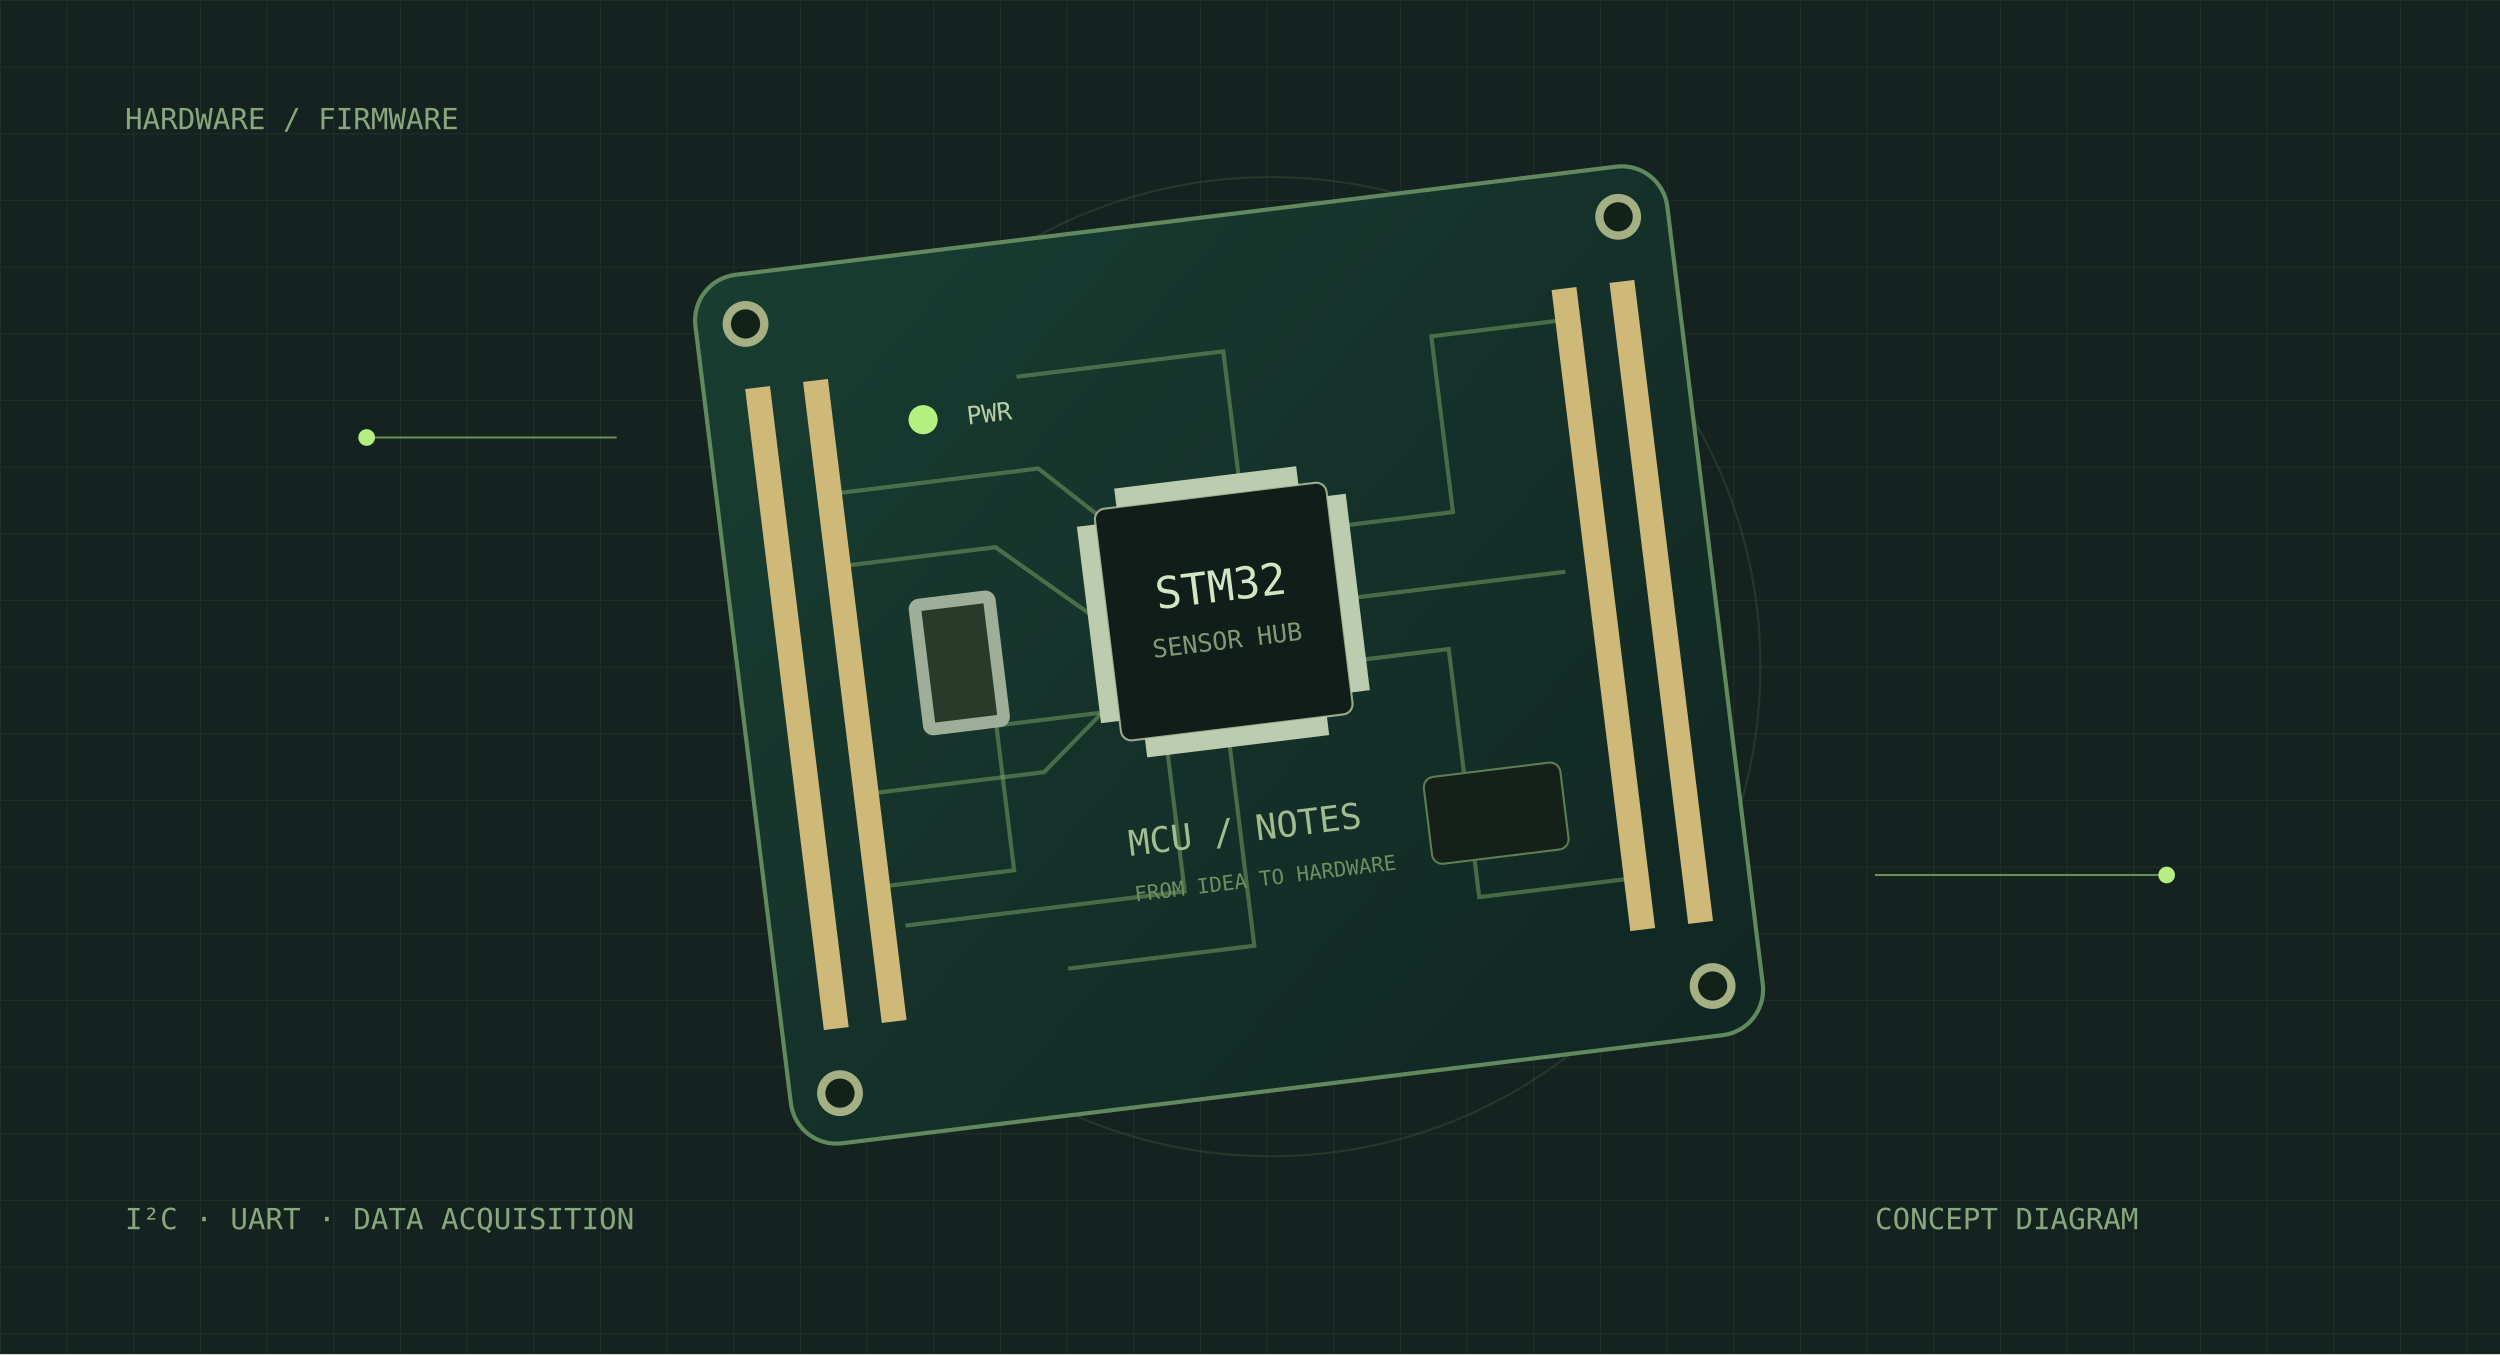
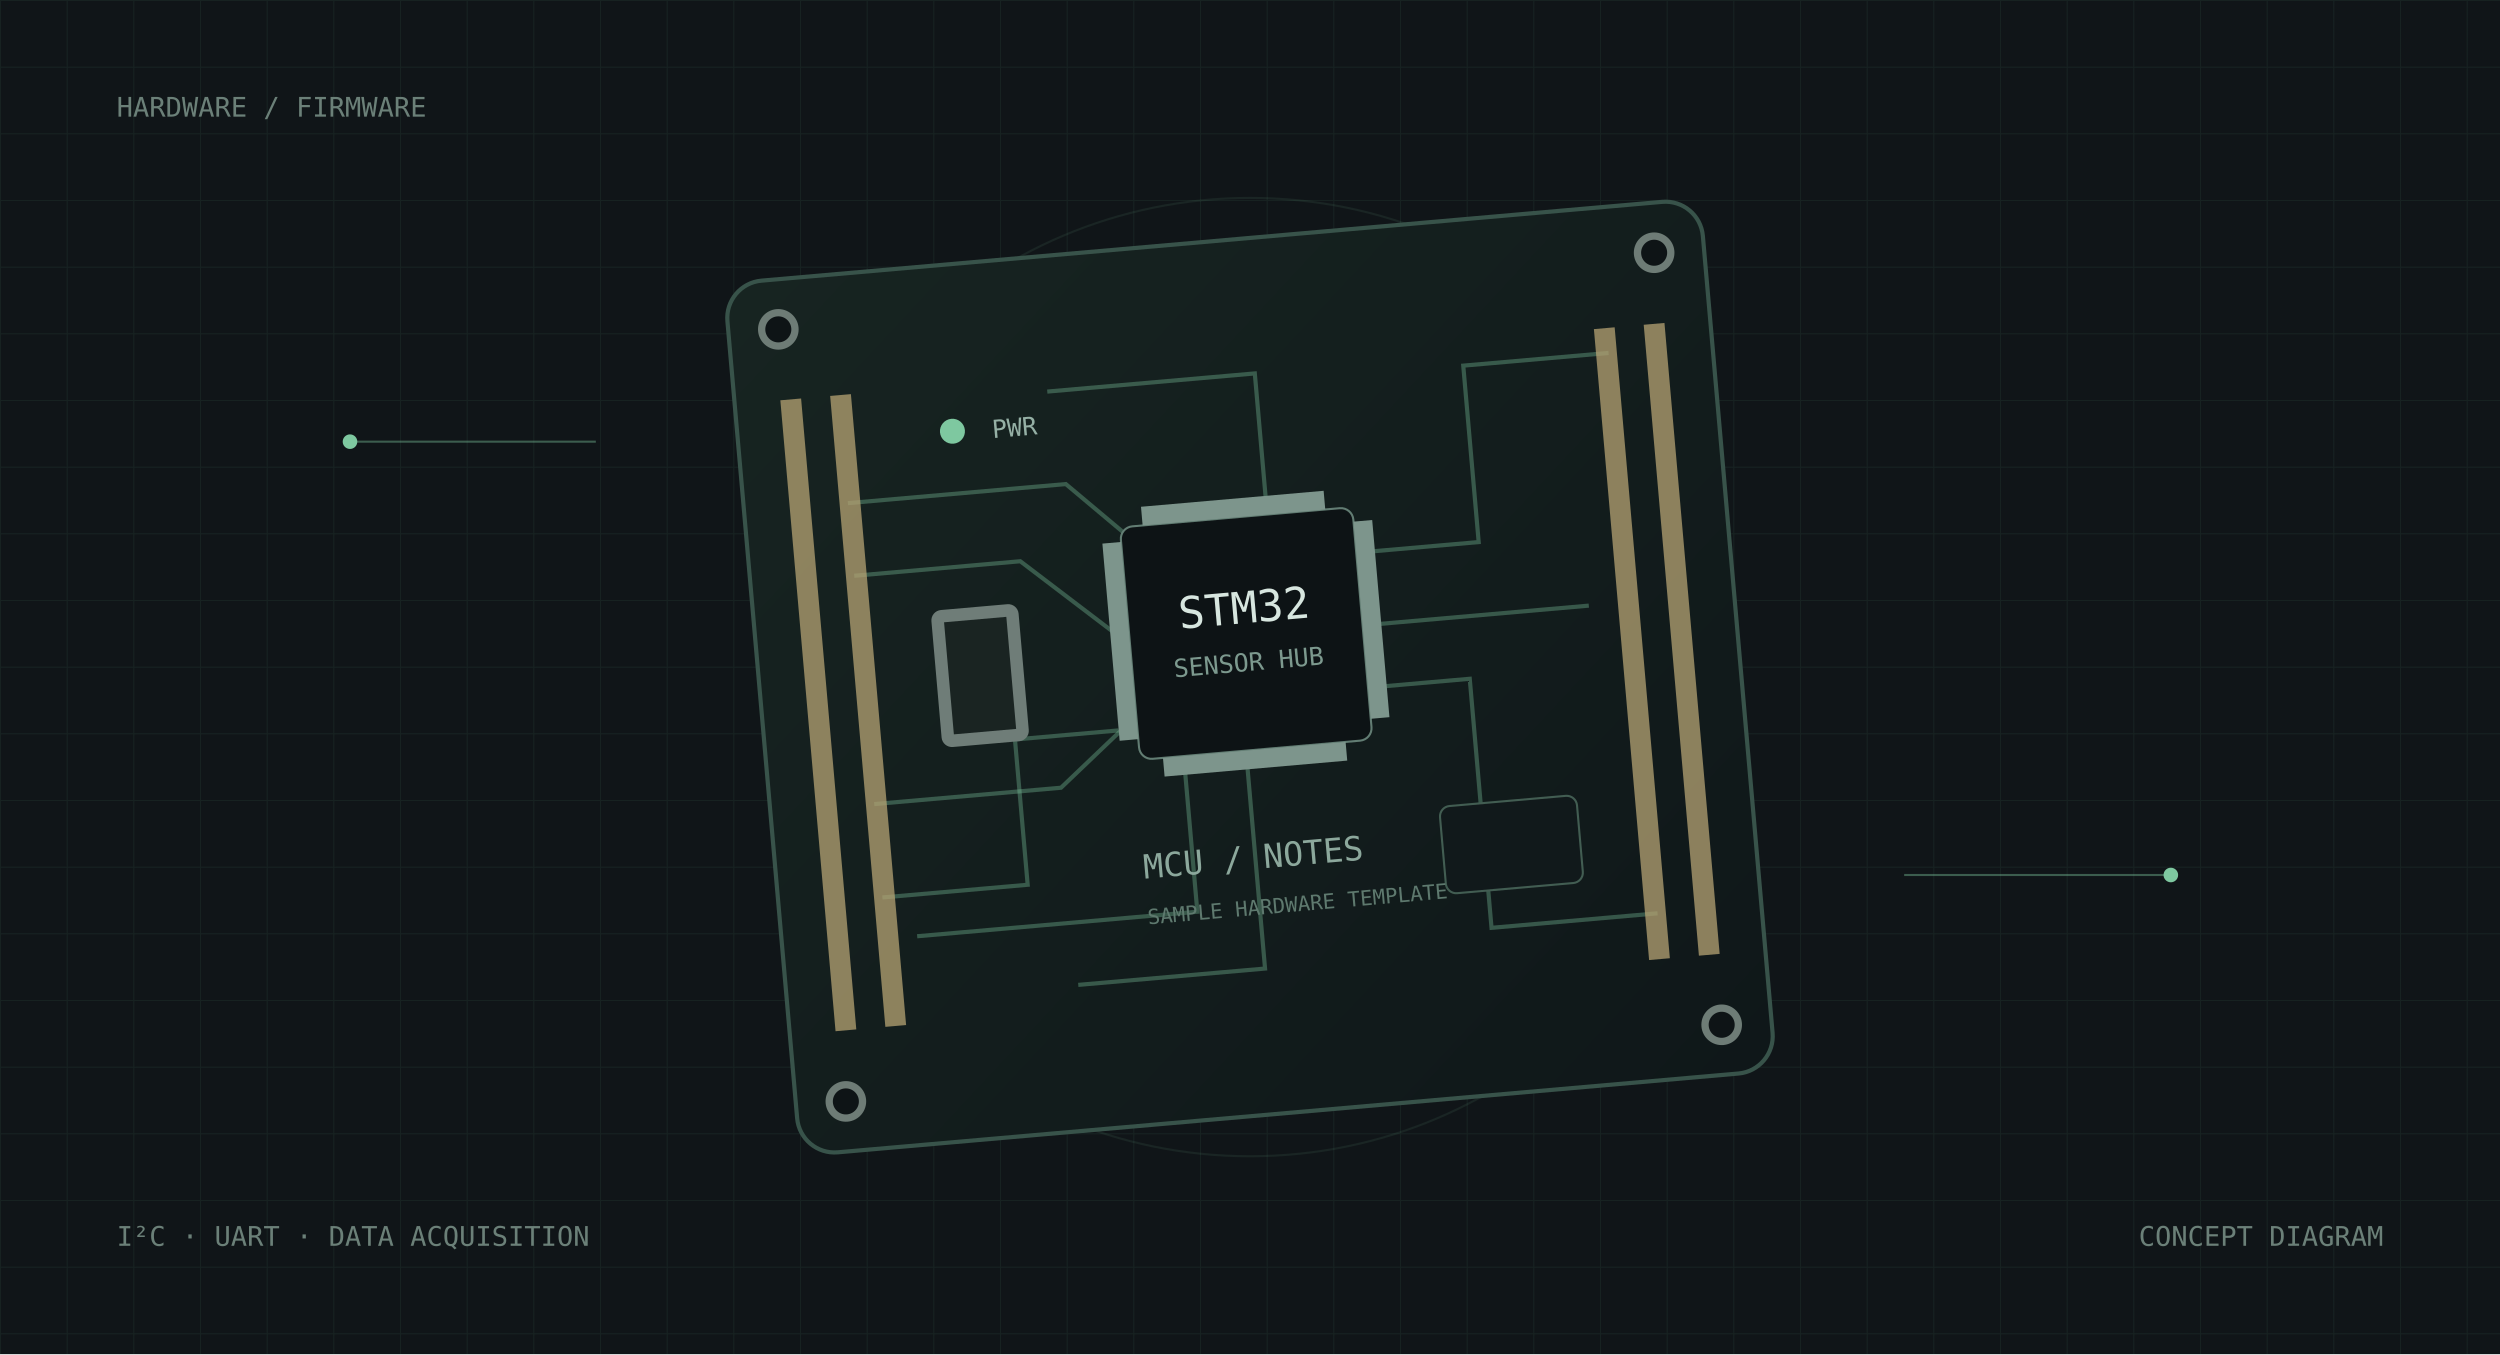
- <svg xmlns="http://www.w3.org/2000/svg" viewBox="0 0 1200 650">
+ <svg xmlns="http://www.w3.org/2000/svg" viewBox="0 0 1200 650" role="img" aria-label="STM32 多传感器采集终端概念示意图">
  <defs>
-     <pattern id="g" width="32" height="32" patternUnits="userSpaceOnUse">
-       <path d="M32 0H0V32" fill="none" stroke="#729886" stroke-opacity=".1" />
+     <pattern id="grid-sensor" width="32" height="32" patternUnits="userSpaceOnUse">
+       <path d="M32 0H0V32" fill="none" stroke="#7ec8a0" stroke-opacity=".07" />
    </pattern>
-     <linearGradient id="b" x2="1" y2="1">
-       <stop stop-color="#193d31" />
-       <stop offset="1" stop-color="#102622" />
+     <linearGradient id="pcb-sensor" x1="0" y1="0" x2="1" y2="1">
+       <stop offset="0" stop-color="#172421" />
+       <stop offset="1" stop-color="#0f1719" />
    </linearGradient>
  </defs>
-   <rect width="1200" height="650" fill="#14231f" />
-   <rect width="1200" height="650" fill="url(#g)" />
-   <circle cx="610" cy="320" r="235" fill="none" stroke="#96c87d" stroke-opacity=".12" />
-   <g transform="translate(355 105) rotate(-7 230 210)">
-     <rect width="470" height="420" rx="22" fill="url(#b)" stroke="#61895d" stroke-width="2" />
-     <g fill="none" stroke="#7da969" stroke-opacity=".5" stroke-width="2">
+   <rect width="1200" height="650" fill="#101518" />
+   <rect width="1200" height="650" fill="url(#grid-sensor)" />
+   <circle cx="600" cy="325" r="230" fill="none" stroke="#7ec8a0" stroke-opacity=".09" />
+   <g transform="translate(365 115) rotate(-5 235 210)">
+     <rect width="470" height="420" rx="18" fill="url(#pcb-sensor)" stroke="#38534a" stroke-width="2" />
+     <g fill="none" stroke="#7ec8a0" stroke-opacity=".35" stroke-width="2">
      <path d="M50 110H155L190 145M50 145H130L185 195M50 255H140L190 215M285 155H350V70H420M285 190H400M285 220H340V340H420M230 245V350H140M200 245V320H65" />
      <path d="M50 300H120V230H170M250 130V65H150" />
    </g>
-     <g fill="#cfb979">
-       <path d="M20 55h12v310H20zM438 55h12v310h-12z" />
-       <path d="M48 55h12v310H48zM410 55h12v310h-12z" />
+     <g fill="#b5a373" fill-opacity=".75">
+       <path d="M22 58h10v304H22zM438 58h10v304h-10z" />
+       <path d="M46 58h10v304H46zM414 58h10v304h-10z" />
    </g>
-     <rect x="179" y="133" width="112" height="112" rx="5" fill="#111d18" stroke="#9aaa8c" />
-     <g fill="#bbccaf">
+     <rect x="179" y="133" width="112" height="112" rx="6" fill="#0d1315" stroke="#627d73" />
+     <g fill="#7d958c">
      <path d="M170 140h9v95h-9zM291 140h9v95h-9zM190 124h88v9h-88zM190 245h88v9h-88z" />
    </g>
-     <text x="235" y="184" text-anchor="middle" fill="#d1e6c3" font-family="monospace" font-size="21">STM32</text>
-     <text x="235" y="207" text-anchor="middle" fill="#7f9a75" font-family="monospace" font-size="12">SENSOR HUB</text>
-     <rect x="85" y="165" width="42" height="66" rx="5" fill="#9fae98" />
-     <rect x="91" y="171" width="30" height="54" fill="#283a2a" />
-     <rect x="320" y="280" width="66" height="42" rx="5" fill="#152019" stroke="#5d7d53" />
-     <circle cx="103" cy="80" r="7" fill="#b5ef80" />
-     <text x="124" y="85" fill="#b8cda6" font-family="monospace" font-size="12">PWR</text>
-     <text x="176" y="300" fill="#a1bc8e" font-family="monospace" font-size="17">MCU / NOTES</text>
-     <text x="176" y="322" fill="#6f8f60" font-family="monospace" font-size="10">FROM IDEA TO HARDWARE</text>
-     <g fill="#122218" stroke="#a4af84" stroke-width="4">
-       <circle cx="24" cy="24" r="9" />
-       <circle cx="446" cy="24" r="9" />
-       <circle cx="24" cy="396" r="9" />
-       <circle cx="446" cy="396" r="9" />
+     <text x="235" y="184" text-anchor="middle" fill="#d7e6df" font-family="monospace" font-size="21">STM32</text>
+     <text x="235" y="207" text-anchor="middle" fill="#7c998e" font-family="monospace" font-size="12">SENSOR HUB</text>
+     <rect x="85" y="165" width="42" height="66" rx="5" fill="#6f7d78" />
+     <rect x="91" y="171" width="30" height="54" fill="#1a2422" />
+     <rect x="320" y="280" width="66" height="42" rx="5" fill="#11191b" stroke="#425d52" />
+     <circle cx="103" cy="80" r="6" fill="#7ec8a0" />
+     <text x="122" y="85" fill="#95b0a5" font-family="monospace" font-size="12">PWR</text>
+     <text x="176" y="302" fill="#8ca89c" font-family="monospace" font-size="16">MCU / NOTES</text>
+     <text x="176" y="324" fill="#5e796e" font-family="monospace" font-size="10">SAMPLE HARDWARE TEMPLATE</text>
+     <g fill="#0e1416" stroke="#6e7c76" stroke-width="3.5">
+       <circle cx="24" cy="24" r="8" />
+       <circle cx="446" cy="24" r="8" />
+       <circle cx="24" cy="396" r="8" />
+       <circle cx="446" cy="396" r="8" />
    </g>
  </g>
-   <g font-family="monospace" font-size="14" fill="#89a77d">
-     <text x="60" y="62">HARDWARE / FIRMWARE</text>
-     <text x="60" y="590">I²C · UART · DATA ACQUISITION</text>
-     <text x="900" y="590">CONCEPT DIAGRAM</text>
+   <g font-family="monospace" font-size="13" fill="#6b8078">
+     <text x="56" y="56">HARDWARE / FIRMWARE</text>
+     <text x="56" y="598">I²C · UART · DATA ACQUISITION</text>
+     <text x="1144" y="598" text-anchor="end">CONCEPT DIAGRAM</text>
  </g>
-   <path d="M176 210h120M900 420h140" stroke="#a4d47d" stroke-opacity=".6" />
-   <circle cx="176" cy="210" r="4" fill="#b5ef80" />
-   <circle cx="1040" cy="420" r="4" fill="#b5ef80" />
+   <path d="M168 212h118M914 420h128" stroke="#7ec8a0" stroke-opacity=".4" />
+   <circle cx="168" cy="212" r="3.5" fill="#7ec8a0" />
+   <circle cx="1042" cy="420" r="3.5" fill="#7ec8a0" />
</svg>
